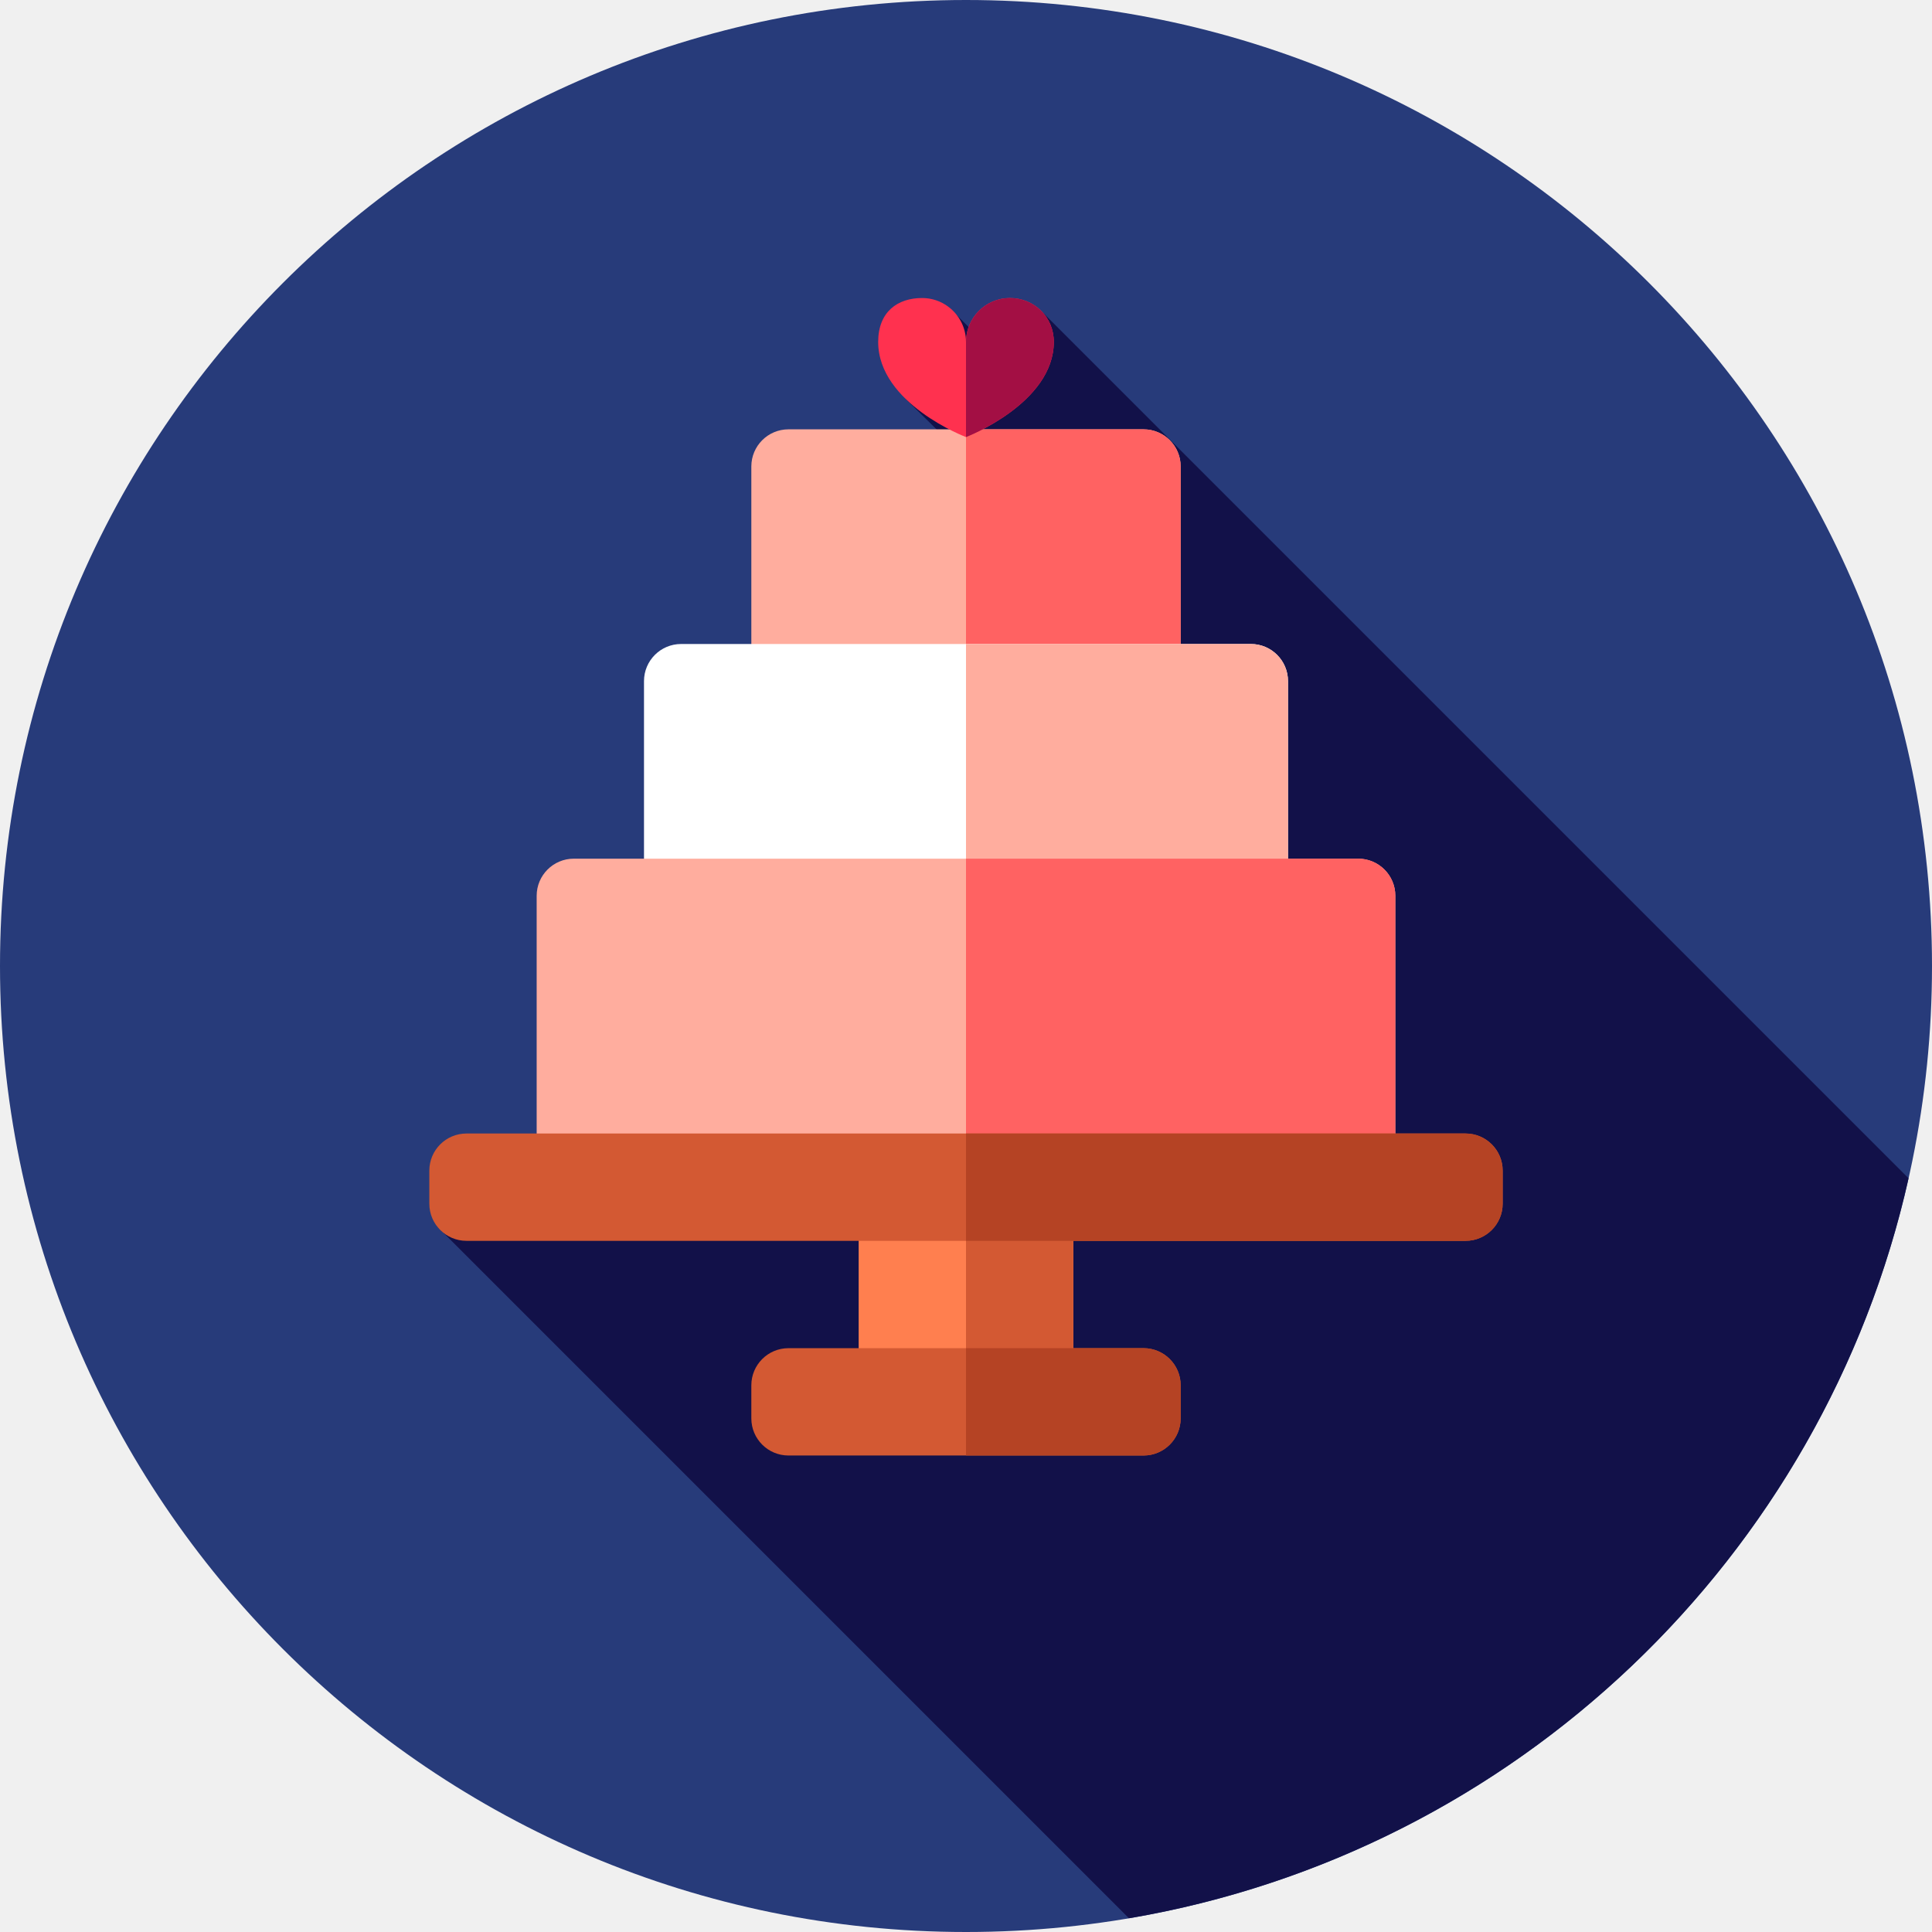
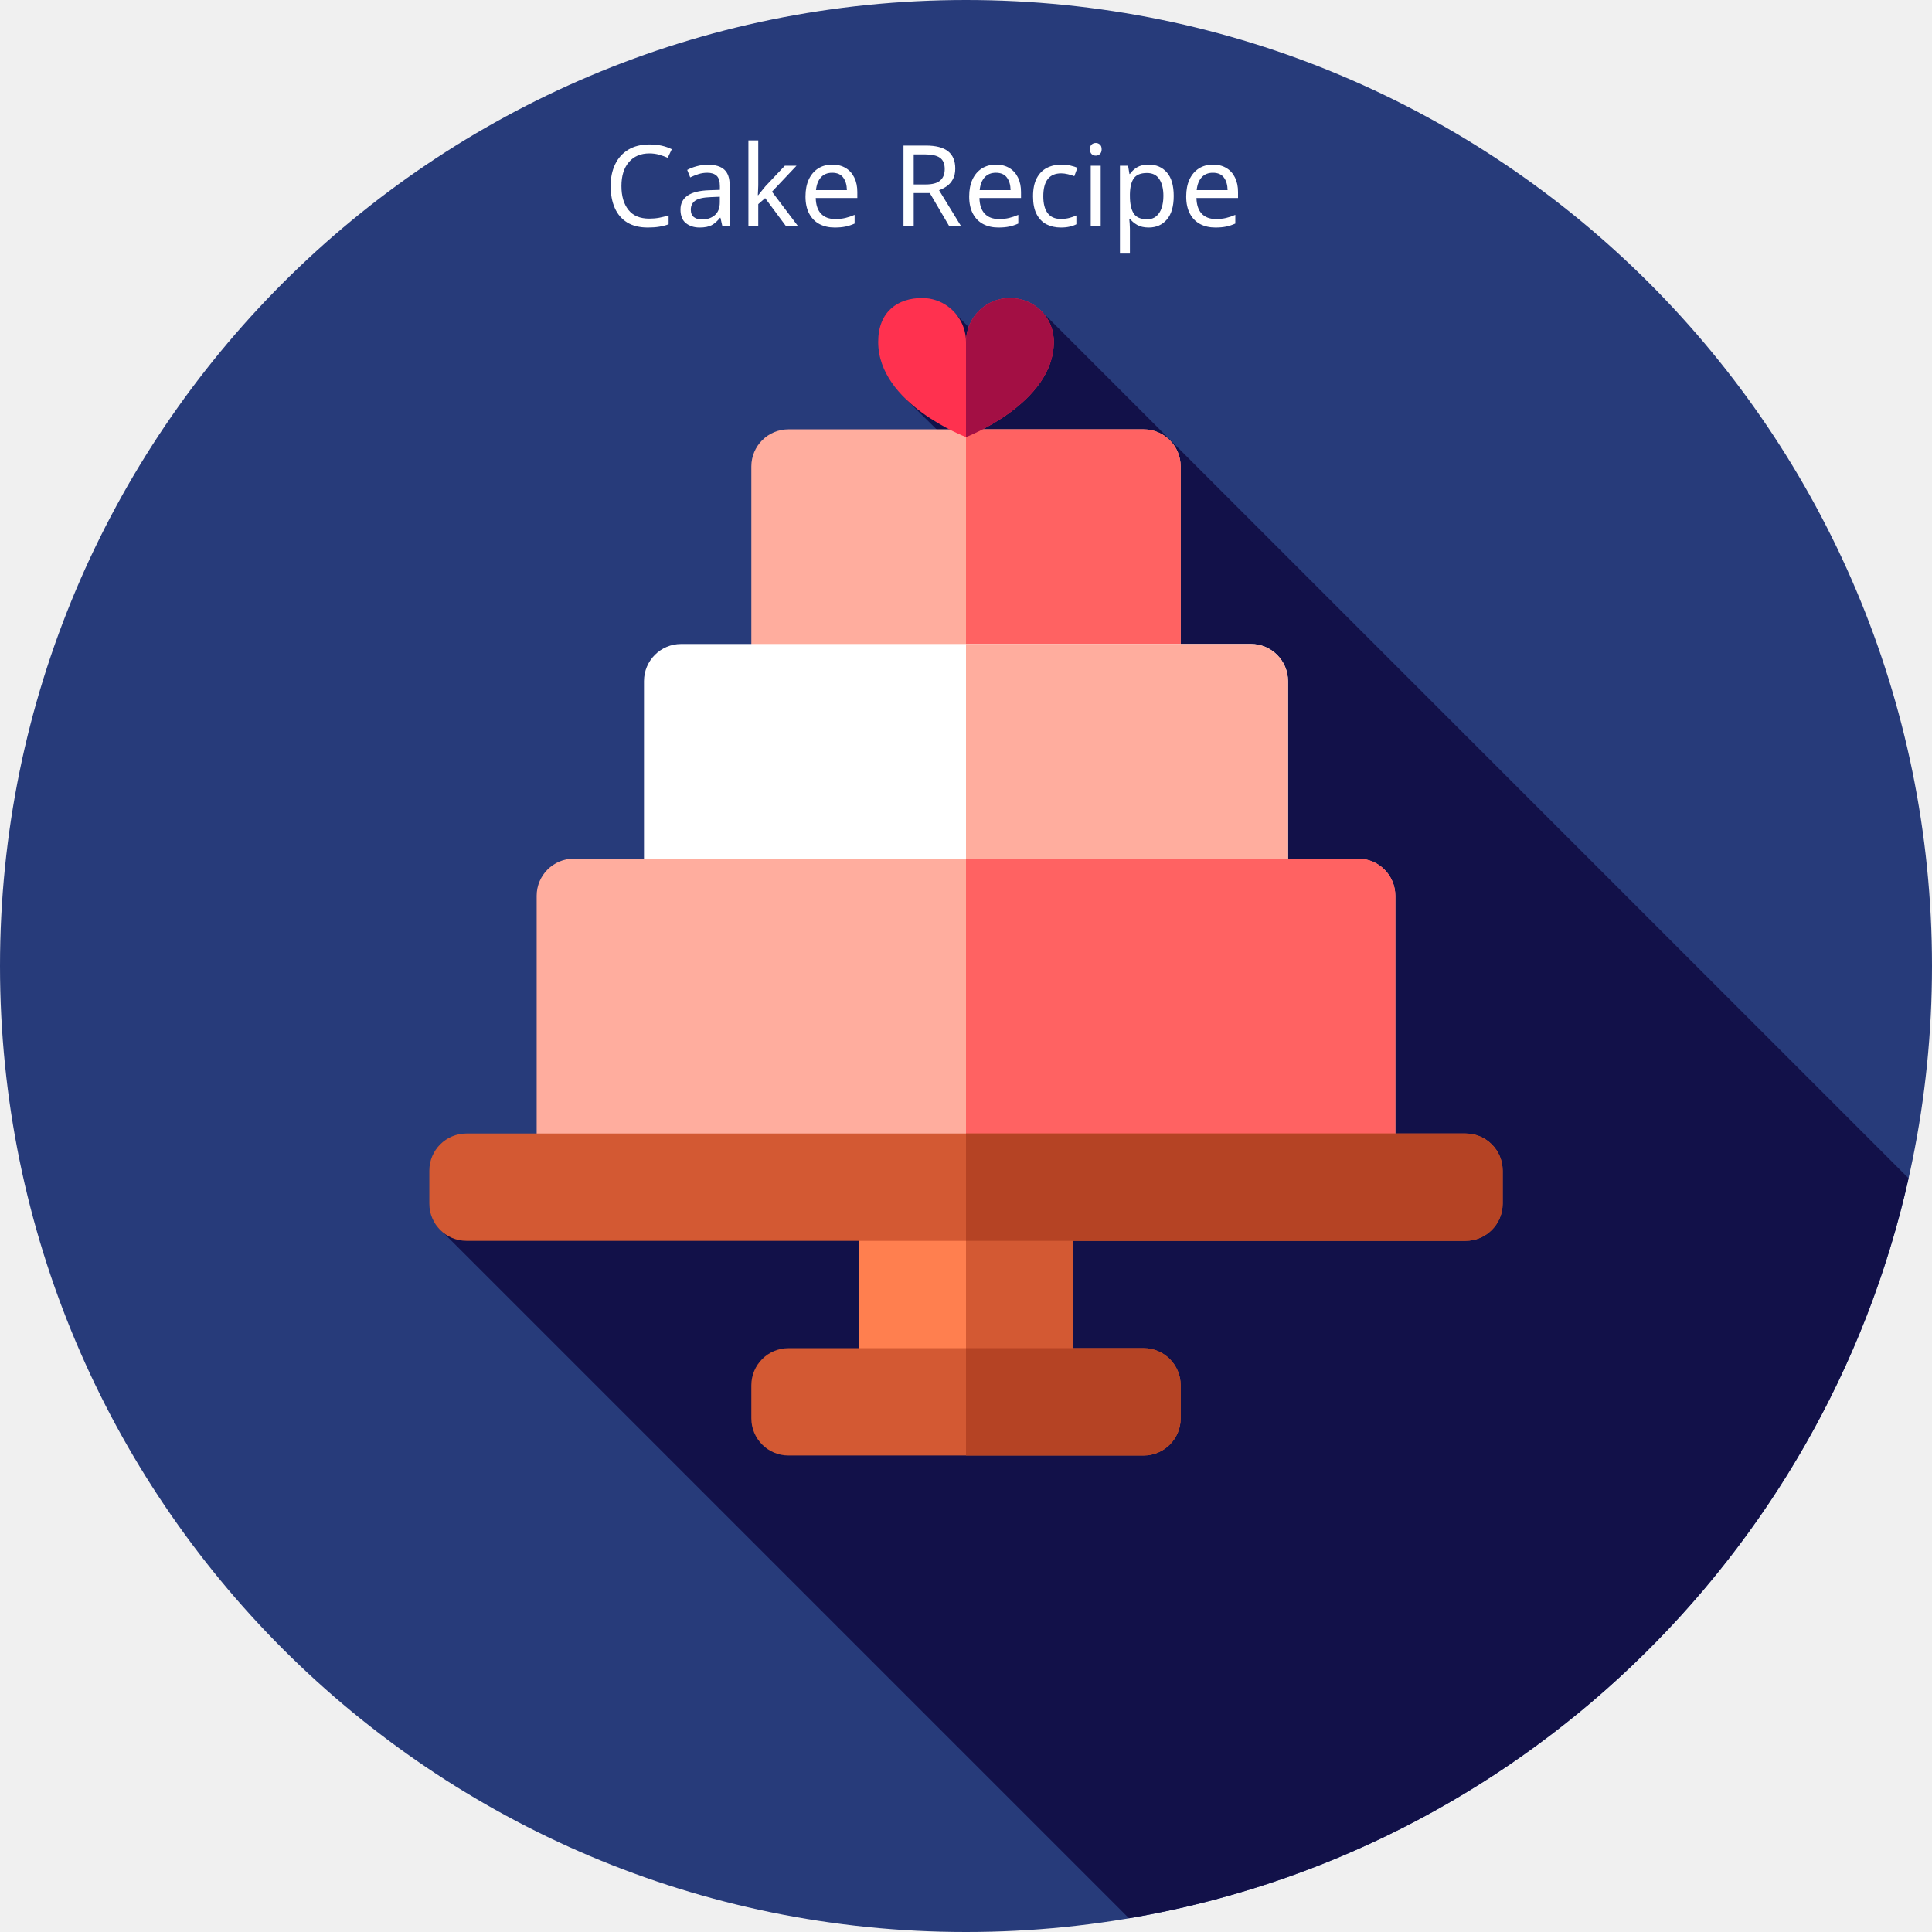
<svg xmlns="http://www.w3.org/2000/svg" version="1.1" id="Layer_1" x="0px" y="0px" viewBox="0 0 512 512" style="enable-background:new 0 0 512 512;" xml:space="preserve" height="400px">
  <circle style="fill:#273B7A;" cx="256" cy="256" r="256" />
  <path style="fill:#121149;" d="M299.18,508.356c102.383-17.394,184.058-95.565,206.603-196.098L276.259,82.734l-15.798,7.692  l-9.144-9.144l-7.53,6.853l-0.862,3.375l-2.958,14.165l17.511,17.251l-8.661,38.116l84.39,84.39l-217.341,79.61L299.18,508.356z" />
  <rect x="227.556" y="312.889" style="fill:#FF7F4F;" width="56.889" height="56.889" />
  <rect x="256" y="312.889" style="fill:#D35933;" width="28.444" height="56.889" />
  <path style="fill:#FFAD9E;" d="M303.049,199.111h-94.096c-5.435,0-9.842-4.406-9.842-9.842v-65.65c0-5.435,4.406-9.842,9.842-9.842  h94.096c5.435,0,9.84,4.406,9.84,9.842v65.652C312.889,194.705,308.483,199.111,303.049,199.111z" />
  <path style="fill:#FF6262;" d="M303.049,113.778H256v85.333h47.047c5.435,0,9.84-4.406,9.84-9.84v-65.653  C312.889,118.184,308.483,113.778,303.049,113.778z" />
  <path style="fill:#FFFFFF;" d="M331.493,256H180.508c-5.435,0-9.842-4.406-9.842-9.84v-65.652c0-5.435,4.406-9.842,9.842-9.842  h150.985c5.435,0,9.84,4.406,9.84,9.842v65.652C341.333,251.594,336.927,256,331.493,256z" />
  <g>
    <path style="fill:#FFAD9E;" d="M331.493,170.667H256V256h75.492c5.435,0,9.84-4.406,9.84-9.84v-65.652   C341.333,175.073,336.927,170.667,331.493,170.667z" />
    <path style="fill:#FFAD9E;" d="M359.938,312.889H152.064c-5.435,0-9.842-4.406-9.842-9.84v-65.652c0-5.435,4.406-9.84,9.842-9.84   h207.874c5.435,0,9.84,4.406,9.84,9.84v65.652C369.778,308.483,365.371,312.889,359.938,312.889z" />
  </g>
  <path style="fill:#FF6262;" d="M359.938,227.556H256v85.333h103.936c5.435,0,9.84-4.406,9.84-9.84v-65.652  C369.778,231.962,365.371,227.556,359.938,227.556z" />
  <g>
    <path style="fill:#D35933;" d="M388.382,328.835H123.62c-5.435,0-9.842-4.406-9.842-9.84v-8.763c0-5.435,4.406-9.84,9.842-9.84   h264.763c5.435,0,9.84,4.406,9.84,9.84v8.763C398.222,324.429,393.816,328.835,388.382,328.835z" />
    <path style="fill:#D35933;" d="M303.049,385.724h-94.096c-5.435,0-9.842-4.406-9.842-9.84v-8.763c0-5.435,4.406-9.84,9.842-9.84   h94.096c5.435,0,9.84,4.406,9.84,9.84v8.763C312.889,381.318,308.483,385.724,303.049,385.724z" />
  </g>
  <g>
    <path style="fill:#B54324;" d="M388.382,300.391H256v28.444h132.38c5.435,0,9.84-4.406,9.84-9.84v-8.763   C398.222,304.797,393.816,300.391,388.382,300.391z" />
    <path style="fill:#B54324;" d="M303.049,357.279H256v28.444h47.047c5.435,0,9.84-4.406,9.84-9.84v-8.763   C312.889,361.686,308.483,357.279,303.049,357.279z" />
  </g>
  <path style="fill:#FF314F;" d="M232.727,90.614c0-8.051,5.21-11.636,11.636-11.636c2.608,0,5.015,0.859,6.956,2.307  c2.841,2.122,4.68,5.511,4.68,9.33c0-6.427,5.21-11.636,11.636-11.636c6.427,0,11.636,4.996,11.636,11.636  c0,16.279-23.273,25.212-23.273,25.212S232.727,107.01,232.727,90.614z" />
  <path style="fill:#A30F44;" d="M279.273,90.614c0-6.64-5.21-11.636-11.636-11.636c-6.423,0-11.629,5.204-11.636,11.626v25.222  C256.012,115.821,279.273,106.887,279.273,90.614z" />
-   <g>
- </g>
-   <g>
- </g>
-   <g>
- </g>
-   <g>
- </g>
-   <g>
- </g>
-   <g>
- </g>
-   <g>
- </g>
-   <g>
- </g>
-   <g>
- </g>
-   <g>
- </g>
-   <g>
- </g>
-   <g>
- </g>
-   <g>
- </g>
-   <g>
- </g>
-   <g>
- </g>
+   <text font-size="30px" x="160" y="60" font-family="Verdana" style="fill: #FFF;">Cake Recipe</text>
</svg>
